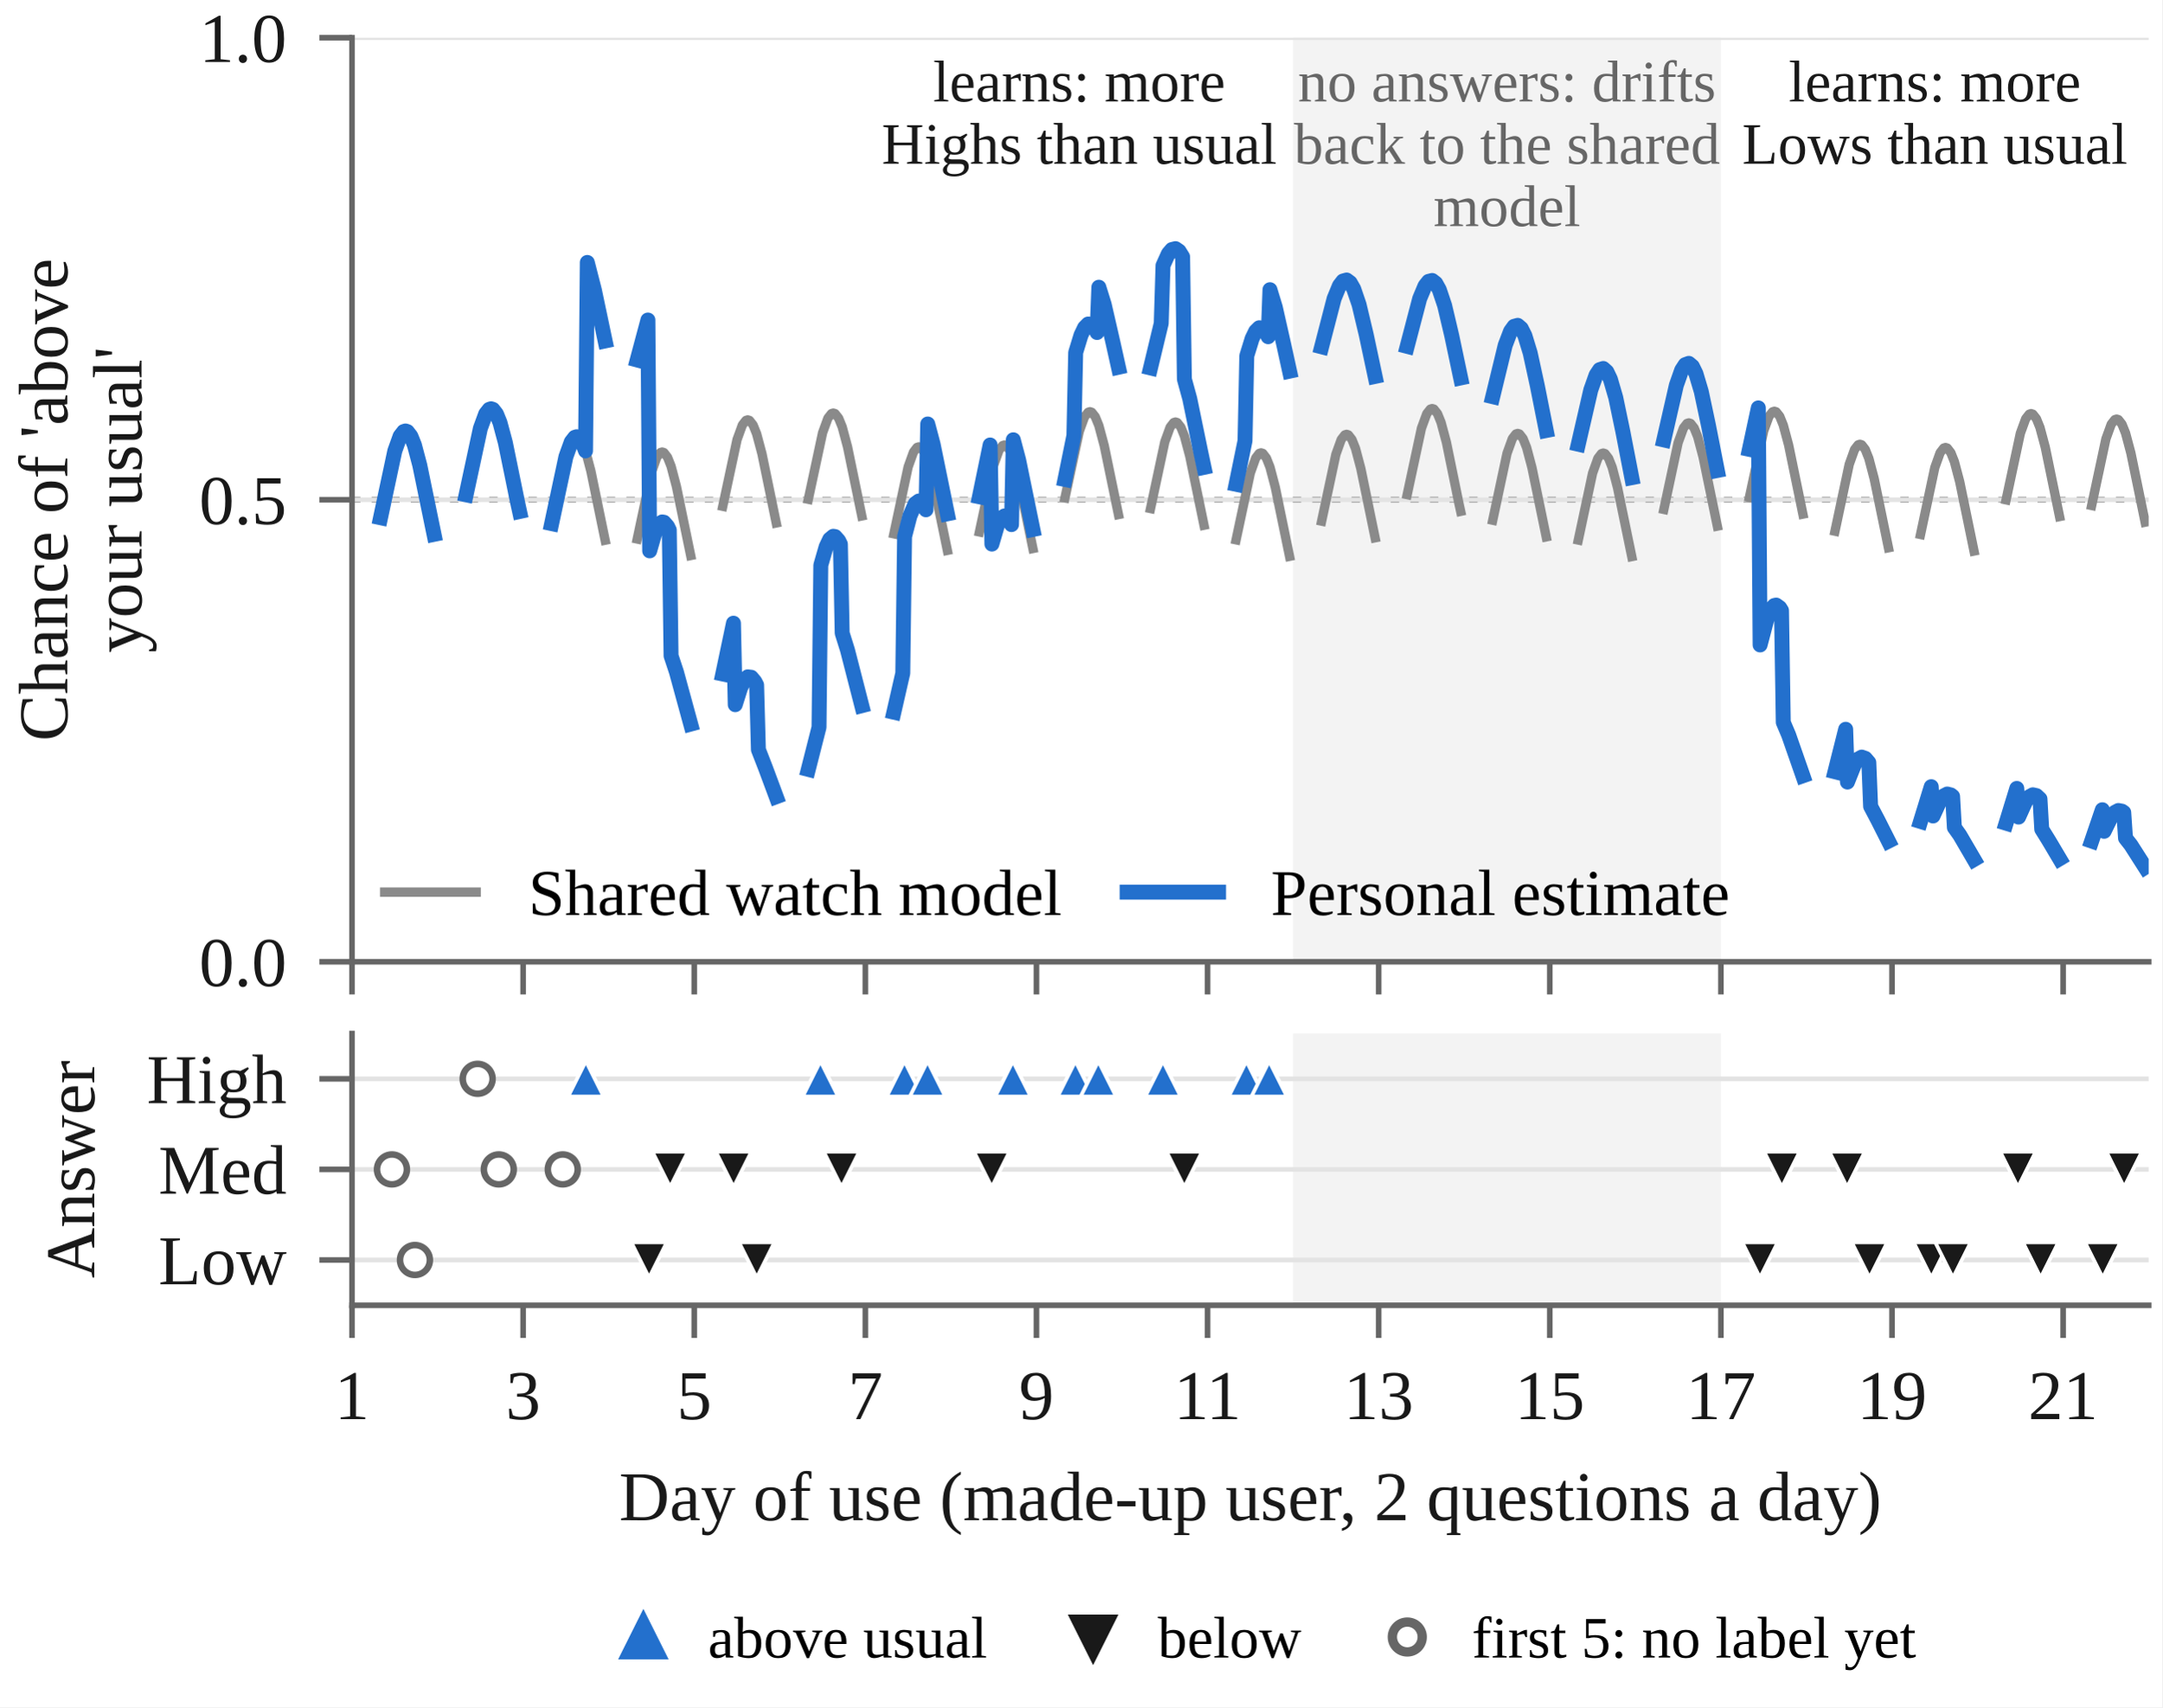
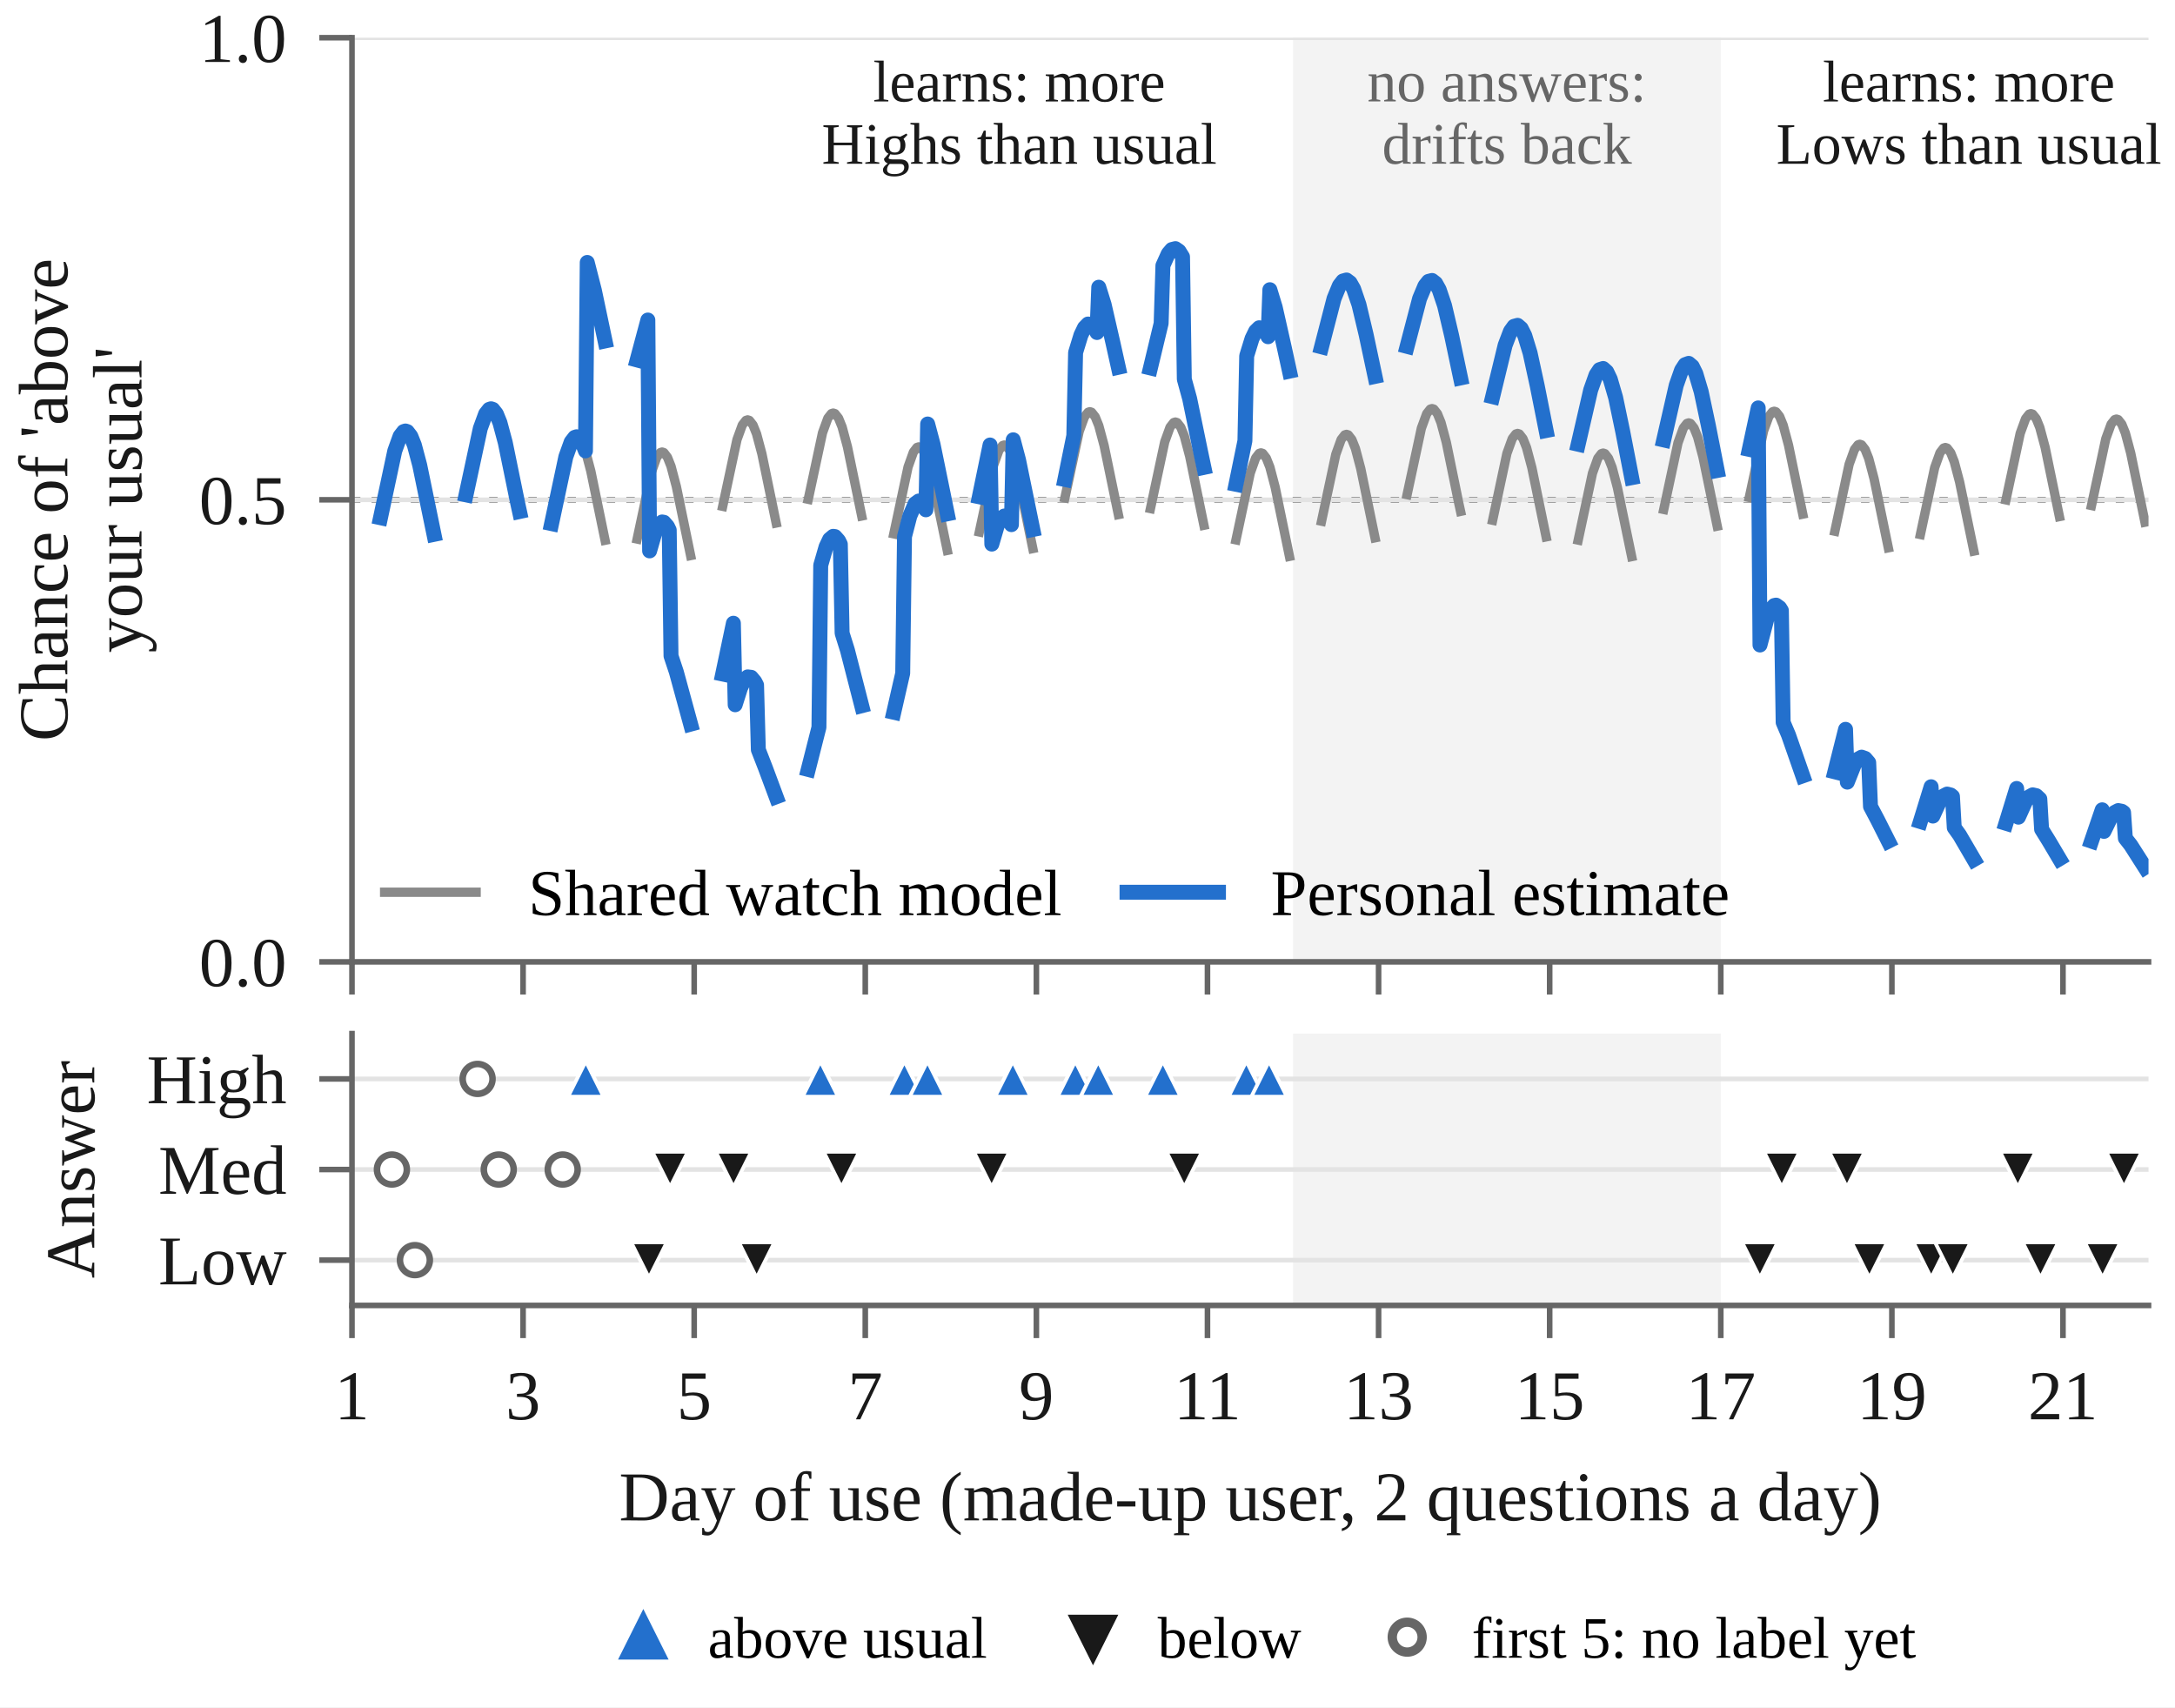
- <svg xmlns="http://www.w3.org/2000/svg" xmlns:xlink="http://www.w3.org/1999/xlink" width="231.666pt" height="182.934pt" viewBox="0 0 231.666 182.934" version="1.1">
+ <svg xmlns="http://www.w3.org/2000/svg" xmlns:xlink="http://www.w3.org/1999/xlink" width="233.063pt" height="182.934pt" viewBox="0 0 233.063 182.934" version="1.1">
  <defs>
    <style type="text/css">*{stroke-linejoin: round; stroke-linecap: butt}</style>
  </defs>
  <g id="figure_1">
    <g id="patch_1">
-       <path d="M 0 182.934  L 231.666 182.934  L 231.666 -0  L 0 -0  z " style="fill: #ffffff" />
+       <path d="M 0 182.934  L 233.063 182.934  L 233.063 -0  L 0 -0  z " style="fill: #ffffff" />
    </g>
    <g id="axes_1">
      <g id="patch_2">
        <path d="M 37.716 103.057  L 230.226 103.057  L 230.226 4.04  L 37.716 4.04  z " style="fill: #ffffff" />
      </g>
      <g id="patch_3">
        <path d="M 138.555 103.057  L 184.391 103.057  L 184.391 4.04  L 138.555 4.04  z " clip-path="url(#p225d4fd074)" style="fill: #f3f3f3" />
      </g>
      <g id="line2d_1">
        <path d="M 37.716 53.549  L 230.226 53.549  " clip-path="url(#p225d4fd074)" style="fill: none; stroke-dasharray: 0.9,1.2; stroke-dashoffset: 0; stroke: #666666; stroke-width: 0.6" />
      </g>
      <g id="matplotlib.axis_1">
        <g id="xtick_1">
          <g id="line2d_2">
            <defs>
              <path id="me1211fe7ca" d="M 0 0  L 0 3.5  " style="stroke: #666666; stroke-width: 0.6" />
            </defs>
            <g>
              <use xlink:href="#me1211fe7ca" x="37.716" y="103.057" style="fill: #666666; stroke: #666666; stroke-width: 0.6" />
            </g>
          </g>
        </g>
        <g id="xtick_2">
          <g id="line2d_3">
            <g>
              <use xlink:href="#me1211fe7ca" x="56.051" y="103.057" style="fill: #666666; stroke: #666666; stroke-width: 0.6" />
            </g>
          </g>
        </g>
        <g id="xtick_3">
          <g id="line2d_4">
            <g>
              <use xlink:href="#me1211fe7ca" x="74.385" y="103.057" style="fill: #666666; stroke: #666666; stroke-width: 0.6" />
            </g>
          </g>
        </g>
        <g id="xtick_4">
          <g id="line2d_5">
            <g>
              <use xlink:href="#me1211fe7ca" x="92.719" y="103.057" style="fill: #666666; stroke: #666666; stroke-width: 0.6" />
            </g>
          </g>
        </g>
        <g id="xtick_5">
          <g id="line2d_6">
            <g>
              <use xlink:href="#me1211fe7ca" x="111.054" y="103.057" style="fill: #666666; stroke: #666666; stroke-width: 0.6" />
            </g>
          </g>
        </g>
        <g id="xtick_6">
          <g id="line2d_7">
            <g>
              <use xlink:href="#me1211fe7ca" x="129.388" y="103.057" style="fill: #666666; stroke: #666666; stroke-width: 0.6" />
            </g>
          </g>
        </g>
        <g id="xtick_7">
          <g id="line2d_8">
            <g>
              <use xlink:href="#me1211fe7ca" x="147.722" y="103.057" style="fill: #666666; stroke: #666666; stroke-width: 0.6" />
            </g>
          </g>
        </g>
        <g id="xtick_8">
          <g id="line2d_9">
            <g>
              <use xlink:href="#me1211fe7ca" x="166.056" y="103.057" style="fill: #666666; stroke: #666666; stroke-width: 0.6" />
            </g>
          </g>
        </g>
        <g id="xtick_9">
          <g id="line2d_10">
            <g>
              <use xlink:href="#me1211fe7ca" x="184.391" y="103.057" style="fill: #666666; stroke: #666666; stroke-width: 0.6" />
            </g>
          </g>
        </g>
        <g id="xtick_10">
          <g id="line2d_11">
            <g>
              <use xlink:href="#me1211fe7ca" x="202.725" y="103.057" style="fill: #666666; stroke: #666666; stroke-width: 0.6" />
            </g>
          </g>
        </g>
        <g id="xtick_11">
          <g id="line2d_12">
            <g>
              <use xlink:href="#me1211fe7ca" x="221.059" y="103.057" style="fill: #666666; stroke: #666666; stroke-width: 0.6" />
            </g>
          </g>
        </g>
      </g>
      <g id="matplotlib.axis_2">
        <g id="ytick_1">
          <g id="line2d_13">
            <path d="M 37.716 103.057  L 230.226 103.057  " clip-path="url(#p225d4fd074)" style="fill: none; stroke: #e3e3e3; stroke-width: 0.5; stroke-linecap: square" />
          </g>
          <g id="line2d_14">
            <defs>
              <path id="mc414fdc524" d="M 0 0  L -3.5 0  " style="stroke: #666666; stroke-width: 0.6" />
            </defs>
            <g>
              <use xlink:href="#mc414fdc524" x="37.716" y="103.057" style="fill: #666666; stroke: #666666; stroke-width: 0.6" />
            </g>
          </g>
          <g id="text_1">
            <text style="font-size: 7.5px; font-family: 'Times New Roman', 'Times', 'STIXGeneral', 'DejaVu Serif', serif; text-anchor: end; fill: #191919" x="30.716" y="105.657" transform="rotate(-0 30.71646 105.6572)">0.0</text>
          </g>
        </g>
        <g id="ytick_2">
          <g id="line2d_15">
            <path d="M 37.716 53.549  L 230.226 53.549  " clip-path="url(#p225d4fd074)" style="fill: none; stroke: #e3e3e3; stroke-width: 0.5; stroke-linecap: square" />
          </g>
          <g id="line2d_16">
            <g>
              <use xlink:href="#mc414fdc524" x="37.716" y="53.549" style="fill: #666666; stroke: #666666; stroke-width: 0.6" />
            </g>
          </g>
          <g id="text_2">
            <text style="font-size: 7.5px; font-family: 'Times New Roman', 'Times', 'STIXGeneral', 'DejaVu Serif', serif; text-anchor: end; fill: #191919" x="30.716" y="56.149" transform="rotate(-0 30.71646 56.14869)">0.5</text>
          </g>
        </g>
        <g id="ytick_3">
          <g id="line2d_17">
            <path d="M 37.716 4.04  L 230.226 4.04  " clip-path="url(#p225d4fd074)" style="fill: none; stroke: #e3e3e3; stroke-width: 0.5; stroke-linecap: square" />
          </g>
          <g id="line2d_18">
            <g>
              <use xlink:href="#mc414fdc524" x="37.716" y="4.04" style="fill: #666666; stroke: #666666; stroke-width: 0.6" />
            </g>
          </g>
          <g id="text_3">
            <text style="font-size: 7.5px; font-family: 'Times New Roman', 'Times', 'STIXGeneral', 'DejaVu Serif', serif; text-anchor: end; fill: #191919" x="30.716" y="6.64" transform="rotate(-0 30.71646 6.640195)">1.0</text>
          </g>
        </g>
        <g id="text_4">
          <text style="font-size: 7.5px; font-family: 'Times New Roman', 'Times', 'STIXGeneral', 'DejaVu Serif', serif; fill: #191919" transform="translate(7.209946 79.42242) rotate(-90)">Chance of 'above</text>
          <text style="font-size: 7.5px; font-family: 'Times New Roman', 'Times', 'STIXGeneral', 'DejaVu Serif', serif; fill: #191919" transform="translate(15.16068 69.95132) rotate(-90)">your usual'</text>
        </g>
      </g>
      <g id="line2d_19">
        <path d="M 40.772 55.47  L 42.3 48.317  L 42.873 46.731  L 43.255 46.24  L 43.446 46.178  L 43.637 46.24  L 44.019 46.731  L 44.401 47.685  L 44.974 49.842  L 46.502 57.255  M 49.939 53.016  L 51.467 45.904  L 52.04 44.341  L 52.422 43.858  L 52.613 43.797  L 52.804 43.858  L 53.186 44.341  L 53.568 45.28  L 54.141 47.412  L 55.478 53.936  L 55.669 54.807  M 59.106 56.101  L 60.634 48.943  L 61.207 47.353  L 61.589 46.86  L 61.78 46.797  L 61.971 46.86  L 62.353 47.353  L 62.735 48.309  L 63.308 50.472  L 64.836 57.883  M 68.274 57.752  L 69.801 50.593  L 70.374 48.992  L 70.756 48.495  L 70.947 48.432  L 71.138 48.495  L 71.52 48.992  L 71.902 49.955  L 72.475 52.128  L 74.003 59.524  M 77.441 54.247  L 78.969 47.111  L 79.542 45.536  L 79.924 45.048  L 80.115 44.986  L 80.305 45.048  L 80.687 45.536  L 81.069 46.482  L 81.642 48.629  L 83.17 56.036  M 86.608 53.494  L 88.136 46.372  L 88.709 44.804  L 89.091 44.318  L 89.282 44.257  L 89.473 44.318  L 89.855 44.804  L 90.237 45.746  L 90.81 47.884  L 92.337 55.284  M 95.775 57.197  L 97.303 50.036  L 97.876 48.438  L 98.258 47.942  L 98.449 47.88  L 98.64 47.942  L 99.022 48.438  L 99.404 49.399  L 99.977 51.569  L 101.505 58.972  M 104.942 56.995  L 106.47 49.835  L 107.043 48.238  L 107.425 47.743  L 107.616 47.68  L 107.807 47.743  L 108.189 48.238  L 108.571 49.198  L 109.144 51.367  L 110.672 58.772  M 114.109 53.344  L 115.637 46.225  L 116.21 44.658  L 116.592 44.174  L 116.783 44.112  L 116.974 44.174  L 117.356 44.658  L 117.738 45.6  L 118.311 47.736  L 119.839 55.134  M 123.276 54.488  L 124.804 47.348  L 125.377 45.77  L 125.759 45.282  L 125.95 45.22  L 126.141 45.282  L 126.523 45.77  L 126.905 46.719  L 127.478 48.867  L 129.006 56.277  M 132.444 57.84  L 133.971 50.681  L 134.544 49.08  L 134.926 48.582  L 135.117 48.52  L 135.308 48.582  L 135.69 49.08  L 136.072 50.043  L 136.645 52.216  L 138.173 59.611  M 141.611 55.838  L 143.139 48.682  L 143.712 47.093  L 144.094 46.601  L 144.285 46.539  L 144.475 46.601  L 144.857 47.093  L 145.239 48.049  L 145.812 50.209  L 147.34 57.621  M 150.778 52.996  L 152.306 45.885  L 152.879 44.322  L 153.261 43.838  L 153.452 43.777  L 153.643 43.838  L 154.025 44.322  L 154.407 45.261  L 154.98 47.393  L 156.316 53.916  L 156.507 54.787  M 159.945 55.738  L 161.473 48.583  L 162.046 46.995  L 162.428 46.503  L 162.619 46.441  L 162.81 46.503  L 163.192 46.995  L 163.574 47.95  L 164.147 50.11  L 165.675 57.522  M 169.112 57.865  L 170.64 50.706  L 171.213 49.105  L 171.595 48.608  L 171.786 48.545  L 171.977 48.608  L 172.359 49.105  L 172.741 50.068  L 173.314 52.241  L 174.842 59.636  M 178.279 54.582  L 179.807 47.44  L 180.38 45.861  L 180.762 45.373  L 180.953 45.311  L 181.144 45.373  L 181.526 45.861  L 181.908 46.81  L 182.481 48.96  L 184.009 56.37  M 187.446 53.294  L 188.974 46.176  L 189.547 44.61  L 189.929 44.126  L 190.12 44.064  L 190.311 44.126  L 190.693 44.61  L 191.075 45.551  L 191.648 47.687  L 193.176 55.085  M 196.614 56.915  L 198.141 49.755  L 198.714 48.159  L 199.096 47.664  L 199.287 47.601  L 199.478 47.664  L 199.86 48.159  L 200.242 49.119  L 200.815 51.287  L 202.343 58.693  M 205.781 57.267  L 207.309 50.106  L 207.882 48.508  L 208.264 48.012  L 208.455 47.949  L 208.645 48.012  L 209.027 48.508  L 209.409 49.469  L 209.982 51.639  L 211.51 59.042  M 214.948 53.556  L 216.476 46.433  L 217.049 44.864  L 217.431 44.379  L 217.622 44.317  L 217.813 44.379  L 218.195 44.864  L 218.577 45.807  L 219.15 47.945  L 220.677 55.347  M 224.115 54.161  L 225.643 47.026  L 226.216 45.451  L 226.598 44.964  L 226.789 44.902  L 226.98 44.964  L 227.362 45.451  L 227.744 46.398  L 228.317 48.543  L 229.845 55.95  L 229.845 55.95  " clip-path="url(#p225d4fd074)" style="fill: none; stroke: #8a8a8a; stroke-linecap: square" />
      </g>
      <g id="line2d_20">
        <path d="M 40.772 55.47  L 42.3 48.317  L 42.873 46.731  L 43.255 46.24  L 43.446 46.178  L 43.637 46.24  L 44.019 46.731  L 44.401 47.685  L 44.974 49.842  L 46.502 57.255  M 49.939 53.016  L 51.467 45.904  L 52.04 44.341  L 52.422 43.858  L 52.613 43.797  L 52.804 43.858  L 53.186 44.341  L 53.568 45.28  L 54.141 47.412  L 55.478 53.936  L 55.669 54.807  M 59.106 56.101  L 60.634 48.943  L 61.207 47.353  L 61.589 46.86  L 61.78 46.797  L 61.971 46.86  L 62.353 47.353  L 62.735 48.309  L 62.926 28.119  L 63.69 31.1  L 64.836 36.531  M 68.274 38.568  L 69.42 34.289  L 69.61 59.024  L 70.183 57.039  L 70.565 56.239  L 70.947 55.926  L 71.138 55.959  L 71.52 56.398  L 71.711 56.795  L 71.902 70.275  L 72.475 71.997  L 74.003 77.586  M 77.441 72.217  L 78.587 66.776  L 78.778 75.509  L 79.351 73.701  L 79.733 72.91  L 80.115 72.525  L 80.496 72.57  L 80.878 73.028  L 81.069 73.397  L 81.26 80.328  L 82.024 82.291  L 83.17 85.372  M 86.608 82.442  L 87.754 77.93  L 87.945 60.567  L 88.518 58.586  L 88.9 57.783  L 89.282 57.463  L 89.473 57.492  L 89.855 57.92  L 90.046 58.311  L 90.237 67.841  L 90.81 69.672  L 92.337 75.611  M 95.775 76.314  L 96.73 72.137  L 96.921 57.495  L 97.494 55.284  L 98.067 53.963  L 98.449 53.682  L 98.64 53.732  L 99.022 54.206  L 99.213 54.622  L 99.404 45.43  L 99.977 47.589  L 101.505 55.054  M 104.942 53.228  L 106.088 47.68  L 106.279 58.296  L 106.852 56.347  L 107.234 55.574  L 107.616 55.287  L 107.807 55.333  L 108.189 55.799  L 108.38 56.21  L 108.571 47.122  L 109.144 49.287  L 110.672 56.732  M 114.109 51.373  L 115.064 46.677  L 115.255 37.775  L 115.828 35.907  L 116.21 35.108  L 116.592 34.718  L 116.974 34.76  L 117.356 35.233  L 117.547 35.626  L 117.738 30.773  L 118.311 32.615  L 119.266 36.773  L 119.839 39.351  M 123.276 39.422  L 124.422 34.647  L 124.613 28.451  L 125.186 27.182  L 125.568 26.736  L 125.95 26.639  L 126.332 26.901  L 126.714 27.517  L 126.905 40.631  L 127.478 42.719  L 128.624 48.273  L 129.006 50.076  M 132.444 51.891  L 133.399 47.235  L 133.59 38.133  L 134.162 36.28  L 134.544 35.493  L 134.926 35.118  L 135.308 35.177  L 135.69 35.671  L 135.881 36.077  L 136.072 31.04  L 136.645 32.919  L 137.6 37.147  L 138.173 39.768  M 141.611 37.157  L 142.948 31.993  L 143.521 30.601  L 143.903 30.109  L 144.285 30  L 144.666 30.284  L 145.048 30.956  L 145.621 32.637  L 146.385 35.843  L 147.34 40.33  M 150.778 37.111  L 152.115 32  L 152.688 30.627  L 153.07 30.147  L 153.452 30.05  L 153.834 30.347  L 154.216 31.032  L 154.789 32.732  L 155.552 35.968  L 156.507 40.492  M 159.945 42.501  L 161.282 36.993  L 161.855 35.489  L 162.237 34.963  L 162.619 34.858  L 163.001 35.189  L 163.383 35.947  L 163.956 37.815  L 164.72 41.322  L 165.675 46.127  M 169.112 47.596  L 170.449 41.79  L 171.022 40.176  L 171.404 39.604  L 171.786 39.483  L 172.168 39.828  L 172.55 40.628  L 173.123 42.596  L 173.887 46.254  L 174.842 51.177  M 178.279 47.134  L 179.616 41.288  L 180.189 39.656  L 180.571 39.07  L 180.953 38.932  L 181.335 39.256  L 181.717 40.031  L 182.29 41.957  L 183.054 45.555  L 184.009 50.408  M 187.446 48.148  L 188.401 43.704  L 188.592 69.106  L 189.356 66.216  L 189.738 65.318  L 190.12 64.877  L 190.311 64.835  L 190.693 65.108  L 190.884 65.413  L 191.075 77.4  L 191.648 78.751  L 193.176 83.124  M 196.614 82.693  L 197.76 78.142  L 197.95 83.798  L 198.714 81.881  L 199.096 81.333  L 199.478 81.123  L 199.86 81.259  L 200.242 81.706  L 200.433 86.406  L 201.197 87.854  L 202.343 90.125  M 205.781 88.02  L 206.927 84.295  L 207.118 87.435  L 207.882 85.767  L 208.264 85.278  L 208.645 85.08  L 209.027 85.178  L 209.218 85.333  L 209.409 88.673  L 209.982 89.475  L 211.51 92.09  M 214.948 88.208  L 216.094 84.479  L 216.285 87.553  L 217.049 85.871  L 217.431 85.373  L 217.813 85.163  L 218.195 85.249  L 218.577 85.605  L 218.768 88.851  L 219.531 90.081  L 220.677 92.013  M 224.115 90.12  L 225.261 86.766  L 225.452 89.076  L 226.216 87.515  L 226.598 87.048  L 226.98 86.847  L 227.362 86.92  L 227.553 87.054  L 227.744 89.812  L 228.317 90.542  L 229.845 92.934  L 229.845 92.934  " clip-path="url(#p225d4fd074)" style="fill: none; stroke: #2370cd; stroke-width: 1.6; stroke-linecap: square" />
      </g>
      <g id="patch_4">
        <path d="M 37.716 103.057  L 37.716 4.04  " style="fill: none; stroke: #666666; stroke-width: 0.6; stroke-linejoin: miter; stroke-linecap: square" />
      </g>
      <g id="patch_5">
        <path d="M 37.716 103.057  L 230.226 103.057  " style="fill: none; stroke: #666666; stroke-width: 0.6; stroke-linejoin: miter; stroke-linecap: square" />
      </g>
      <g id="text_5">
-         <text style="font-size: 6.3px; font-family: 'Times New Roman', 'Times', 'STIXGeneral', 'DejaVu Serif', serif; fill: #666666" transform="translate(139.0764 10.86719)">no answers: drifts</text>
-         <text style="font-size: 6.3px; font-family: 'Times New Roman', 'Times', 'STIXGeneral', 'DejaVu Serif', serif; fill: #666666" transform="translate(138.6438 17.54581)">back to the shared</text>
-         <text style="font-size: 6.3px; font-family: 'Times New Roman', 'Times', 'STIXGeneral', 'DejaVu Serif', serif; fill: #666666" transform="translate(153.5994 24.22442)">model</text>
+         <text style="font-size: 6.3px; font-family: 'Times New Roman', 'Times', 'STIXGeneral', 'DejaVu Serif', serif; fill: #666666" transform="translate(146.5129 10.86079)">no answers:</text>
+         <text style="font-size: 6.3px; font-family: 'Times New Roman', 'Times', 'STIXGeneral', 'DejaVu Serif', serif; fill: #666666" transform="translate(148.0898 17.53941)">drifts back</text>
      </g>
      <g id="text_6">
-         <text style="font-size: 6.3px; font-family: 'Times New Roman', 'Times', 'STIXGeneral', 'DejaVu Serif', serif; fill: #191919" transform="translate(99.98069 10.86719)">learns: more</text>
-         <text style="font-size: 6.3px; font-family: 'Times New Roman', 'Times', 'STIXGeneral', 'DejaVu Serif', serif; fill: #191919" transform="translate(94.46327 17.54581)">Highs than usual</text>
+         <text style="font-size: 6.3px; font-family: 'Times New Roman', 'Times', 'STIXGeneral', 'DejaVu Serif', serif; fill: #191919" transform="translate(93.56369 10.86719)">learns: more</text>
+         <text style="font-size: 6.3px; font-family: 'Times New Roman', 'Times', 'STIXGeneral', 'DejaVu Serif', serif; fill: #191919" transform="translate(88.04627 17.54581)">Highs than usual</text>
      </g>
      <g id="text_7">
-         <text style="font-size: 6.3px; font-family: 'Times New Roman', 'Times', 'STIXGeneral', 'DejaVu Serif', serif; fill: #191919" transform="translate(191.6521 10.86719)">learns: more</text>
-         <text style="font-size: 6.3px; font-family: 'Times New Roman', 'Times', 'STIXGeneral', 'DejaVu Serif', serif; fill: #191919" transform="translate(186.6609 17.54581)">Lows than usual</text>
+         <text style="font-size: 6.3px; font-family: 'Times New Roman', 'Times', 'STIXGeneral', 'DejaVu Serif', serif; fill: #191919" transform="translate(195.319 10.86719)">learns: more</text>
+         <text style="font-size: 6.3px; font-family: 'Times New Roman', 'Times', 'STIXGeneral', 'DejaVu Serif', serif; fill: #191919" transform="translate(190.3277 17.54581)">Lows than usual</text>
      </g>
      <g id="legend_1">
        <g id="line2d_21">
          <path d="M 41.216 95.596  L 46.116 95.596  L 51.016 95.596  " style="fill: none; stroke: #8a8a8a; stroke-linecap: square" />
        </g>
        <g id="text_8">
          <text style="font-size: 7px; font-family: 'Times New Roman', 'Times', 'STIXGeneral', 'DejaVu Serif', serif; text-anchor: start" x="56.616" y="98.046" transform="rotate(-0 56.61646 98.04634)">Shared watch model</text>
        </g>
        <g id="line2d_22">
          <path d="M 120.766 95.596  L 125.666 95.596  L 130.566 95.596  " style="fill: none; stroke: #2370cd; stroke-width: 1.6; stroke-linecap: square" />
        </g>
        <g id="text_9">
          <text style="font-size: 7px; font-family: 'Times New Roman', 'Times', 'STIXGeneral', 'DejaVu Serif', serif; text-anchor: start" x="136.166" y="98.046" transform="rotate(-0 136.166 98.04634)">Personal estimate</text>
        </g>
      </g>
    </g>
    <g id="axes_2">
      <g id="patch_6">
        <path d="M 37.716 139.868  L 230.226 139.868  L 230.226 110.745  L 37.716 110.745  z " style="fill: #ffffff" />
      </g>
      <g id="patch_7">
        <path d="M 138.555 139.868  L 184.391 139.868  L 184.391 110.745  L 138.555 110.745  z " clip-path="url(#p168aacf8b4)" style="fill: #f3f3f3" />
      </g>
      <g id="matplotlib.axis_3">
        <g id="xtick_12">
          <g id="line2d_23">
            <g>
              <use xlink:href="#me1211fe7ca" x="37.716" y="139.868" style="fill: #666666; stroke: #666666; stroke-width: 0.6" />
            </g>
          </g>
          <g id="text_10">
            <text style="font-size: 7.5px; font-family: 'Times New Roman', 'Times', 'STIXGeneral', 'DejaVu Serif', serif; text-anchor: middle; fill: #191919" x="37.716" y="152.068" transform="rotate(-0 37.71646 152.0683)">1</text>
          </g>
        </g>
        <g id="xtick_13">
          <g id="line2d_24">
            <g>
              <use xlink:href="#me1211fe7ca" x="56.051" y="139.868" style="fill: #666666; stroke: #666666; stroke-width: 0.6" />
            </g>
          </g>
          <g id="text_11">
            <text style="font-size: 7.5px; font-family: 'Times New Roman', 'Times', 'STIXGeneral', 'DejaVu Serif', serif; text-anchor: middle; fill: #191919" x="56.051" y="152.068" transform="rotate(-0 56.05075 152.0683)">3</text>
          </g>
        </g>
        <g id="xtick_14">
          <g id="line2d_25">
            <g>
              <use xlink:href="#me1211fe7ca" x="74.385" y="139.868" style="fill: #666666; stroke: #666666; stroke-width: 0.6" />
            </g>
          </g>
          <g id="text_12">
            <text style="font-size: 7.5px; font-family: 'Times New Roman', 'Times', 'STIXGeneral', 'DejaVu Serif', serif; text-anchor: middle; fill: #191919" x="74.385" y="152.068" transform="rotate(-0 74.38504 152.0683)">5</text>
          </g>
        </g>
        <g id="xtick_15">
          <g id="line2d_26">
            <g>
              <use xlink:href="#me1211fe7ca" x="92.719" y="139.868" style="fill: #666666; stroke: #666666; stroke-width: 0.6" />
            </g>
          </g>
          <g id="text_13">
            <text style="font-size: 7.5px; font-family: 'Times New Roman', 'Times', 'STIXGeneral', 'DejaVu Serif', serif; text-anchor: middle; fill: #191919" x="92.719" y="152.068" transform="rotate(-0 92.71932 152.0683)">7</text>
          </g>
        </g>
        <g id="xtick_16">
          <g id="line2d_27">
            <g>
              <use xlink:href="#me1211fe7ca" x="111.054" y="139.868" style="fill: #666666; stroke: #666666; stroke-width: 0.6" />
            </g>
          </g>
          <g id="text_14">
            <text style="font-size: 7.5px; font-family: 'Times New Roman', 'Times', 'STIXGeneral', 'DejaVu Serif', serif; text-anchor: middle; fill: #191919" x="111.054" y="152.068" transform="rotate(-0 111.0536 152.0683)">9</text>
          </g>
        </g>
        <g id="xtick_17">
          <g id="line2d_28">
            <g>
              <use xlink:href="#me1211fe7ca" x="129.388" y="139.868" style="fill: #666666; stroke: #666666; stroke-width: 0.6" />
            </g>
          </g>
          <g id="text_15">
            <text style="font-size: 7.5px; font-family: 'Times New Roman', 'Times', 'STIXGeneral', 'DejaVu Serif', serif; text-anchor: middle; fill: #191919" x="129.388" y="152.068" transform="rotate(-0 129.3879 152.0683)">11</text>
          </g>
        </g>
        <g id="xtick_18">
          <g id="line2d_29">
            <g>
              <use xlink:href="#me1211fe7ca" x="147.722" y="139.868" style="fill: #666666; stroke: #666666; stroke-width: 0.6" />
            </g>
          </g>
          <g id="text_16">
            <text style="font-size: 7.5px; font-family: 'Times New Roman', 'Times', 'STIXGeneral', 'DejaVu Serif', serif; text-anchor: middle; fill: #191919" x="147.722" y="152.068" transform="rotate(-0 147.7222 152.0683)">13</text>
          </g>
        </g>
        <g id="xtick_19">
          <g id="line2d_30">
            <g>
              <use xlink:href="#me1211fe7ca" x="166.056" y="139.868" style="fill: #666666; stroke: #666666; stroke-width: 0.6" />
            </g>
          </g>
          <g id="text_17">
            <text style="font-size: 7.5px; font-family: 'Times New Roman', 'Times', 'STIXGeneral', 'DejaVu Serif', serif; text-anchor: middle; fill: #191919" x="166.056" y="152.068" transform="rotate(-0 166.0565 152.0683)">15</text>
          </g>
        </g>
        <g id="xtick_20">
          <g id="line2d_31">
            <g>
              <use xlink:href="#me1211fe7ca" x="184.391" y="139.868" style="fill: #666666; stroke: #666666; stroke-width: 0.6" />
            </g>
          </g>
          <g id="text_18">
            <text style="font-size: 7.5px; font-family: 'Times New Roman', 'Times', 'STIXGeneral', 'DejaVu Serif', serif; text-anchor: middle; fill: #191919" x="184.391" y="152.068" transform="rotate(-0 184.3908 152.0683)">17</text>
          </g>
        </g>
        <g id="xtick_21">
          <g id="line2d_32">
            <g>
              <use xlink:href="#me1211fe7ca" x="202.725" y="139.868" style="fill: #666666; stroke: #666666; stroke-width: 0.6" />
            </g>
          </g>
          <g id="text_19">
            <text style="font-size: 7.5px; font-family: 'Times New Roman', 'Times', 'STIXGeneral', 'DejaVu Serif', serif; text-anchor: middle; fill: #191919" x="202.725" y="152.068" transform="rotate(-0 202.725 152.0683)">19</text>
          </g>
        </g>
        <g id="xtick_22">
          <g id="line2d_33">
            <g>
              <use xlink:href="#me1211fe7ca" x="221.059" y="139.868" style="fill: #666666; stroke: #666666; stroke-width: 0.6" />
            </g>
          </g>
          <g id="text_20">
            <text style="font-size: 7.5px; font-family: 'Times New Roman', 'Times', 'STIXGeneral', 'DejaVu Serif', serif; text-anchor: middle; fill: #191919" x="221.059" y="152.068" transform="rotate(-0 221.0593 152.0683)">21</text>
          </g>
        </g>
        <g id="text_21">
          <text style="font-size: 7.5px; font-family: 'Times New Roman', 'Times', 'STIXGeneral', 'DejaVu Serif', serif; text-anchor: middle; fill: #191919" x="133.971" y="162.895" transform="rotate(-0 133.9715 162.8948)">Day of use (made-up user, 2 questions a day)</text>
        </g>
      </g>
      <g id="matplotlib.axis_4">
        <g id="ytick_4">
          <g id="line2d_34">
            <path d="M 37.716 135.014  L 230.226 135.014  " clip-path="url(#p168aacf8b4)" style="fill: none; stroke: #e3e3e3; stroke-width: 0.5; stroke-linecap: square" />
          </g>
          <g id="line2d_35">
            <g>
              <use xlink:href="#mc414fdc524" x="37.716" y="135.014" style="fill: #666666; stroke: #666666; stroke-width: 0.6" />
            </g>
          </g>
          <g id="text_22">
            <text style="font-size: 7.5px; font-family: 'Times New Roman', 'Times', 'STIXGeneral', 'DejaVu Serif', serif; text-anchor: end; fill: #191919" x="30.716" y="137.614" transform="rotate(-0 30.71646 137.6144)">Low</text>
          </g>
        </g>
        <g id="ytick_5">
          <g id="line2d_36">
            <path d="M 37.716 125.307  L 230.226 125.307  " clip-path="url(#p168aacf8b4)" style="fill: none; stroke: #e3e3e3; stroke-width: 0.5; stroke-linecap: square" />
          </g>
          <g id="line2d_37">
            <g>
              <use xlink:href="#mc414fdc524" x="37.716" y="125.307" style="fill: #666666; stroke: #666666; stroke-width: 0.6" />
            </g>
          </g>
          <g id="text_23">
            <text style="font-size: 7.5px; font-family: 'Times New Roman', 'Times', 'STIXGeneral', 'DejaVu Serif', serif; text-anchor: end; fill: #191919" x="30.716" y="127.911" transform="rotate(-0 30.71646 127.9107)">Med</text>
          </g>
        </g>
        <g id="ytick_6">
          <g id="line2d_38">
            <path d="M 37.716 115.599  L 230.226 115.599  " clip-path="url(#p168aacf8b4)" style="fill: none; stroke: #e3e3e3; stroke-width: 0.5; stroke-linecap: square" />
          </g>
          <g id="line2d_39">
            <g>
              <use xlink:href="#mc414fdc524" x="37.716" y="115.599" style="fill: #666666; stroke: #666666; stroke-width: 0.6" />
            </g>
          </g>
          <g id="text_24">
            <text style="font-size: 7.5px; font-family: 'Times New Roman', 'Times', 'STIXGeneral', 'DejaVu Serif', serif; text-anchor: end; fill: #191919" x="30.716" y="118.203" transform="rotate(-0 30.71646 118.2031)">High</text>
          </g>
        </g>
        <g id="text_25">
          <text style="font-size: 7.5px; font-family: 'Times New Roman', 'Times', 'STIXGeneral', 'DejaVu Serif', serif; text-anchor: middle; fill: #191919" x="10.098" y="125.307" transform="rotate(-90 10.09781 125.3068)">Answer</text>
        </g>
      </g>
      <g id="line2d_40">
        <defs>
          <path id="m807f1abab6" d="M 0 1.6  C 0.424 1.6 0.831 1.431 1.131 1.131  C 1.431 0.831 1.6 0.424 1.6 0  C 1.6 -0.424 1.431 -0.831 1.131 -1.131  C 0.831 -1.431 0.424 -1.6 0 -1.6  C -0.424 -1.6 -0.831 -1.431 -1.131 -1.131  C -1.431 -0.831 -1.6 -0.424 -1.6 0  C -1.6 0.424 -1.431 0.831 -1.131 1.131  C -0.831 1.431 -0.424 1.6 0 1.6  z " style="stroke: #666666; stroke-width: 0.7" />
        </defs>
        <g clip-path="url(#p168aacf8b4)">
          <use xlink:href="#m807f1abab6" x="41.994" y="125.307" style="fill: #ffffff; stroke: #666666; stroke-width: 0.7" />
        </g>
      </g>
      <g id="line2d_41">
        <g clip-path="url(#p168aacf8b4)">
          <use xlink:href="#m807f1abab6" x="44.459" y="135.014" style="fill: #ffffff; stroke: #666666; stroke-width: 0.7" />
        </g>
      </g>
      <g id="line2d_42">
        <g clip-path="url(#p168aacf8b4)">
          <use xlink:href="#m807f1abab6" x="51.178" y="115.599" style="fill: #ffffff; stroke: #666666; stroke-width: 0.7" />
        </g>
      </g>
      <g id="line2d_43">
        <g clip-path="url(#p168aacf8b4)">
          <use xlink:href="#m807f1abab6" x="53.443" y="125.307" style="fill: #ffffff; stroke: #666666; stroke-width: 0.7" />
        </g>
      </g>
      <g id="line2d_44">
        <g clip-path="url(#p168aacf8b4)">
          <use xlink:href="#m807f1abab6" x="60.297" y="125.307" style="fill: #ffffff; stroke: #666666; stroke-width: 0.7" />
        </g>
      </g>
      <g id="line2d_45">
        <defs>
          <path id="mdbd296b1df" d="M 0 -1.9  L -1.9 1.9  L 1.9 1.9  z " style="stroke: #ffffff; stroke-width: 0.4; stroke-linejoin: miter" />
        </defs>
        <g clip-path="url(#p168aacf8b4)">
          <use xlink:href="#mdbd296b1df" x="62.772" y="115.599" style="fill: #2370cd; stroke: #ffffff; stroke-width: 0.4; stroke-linejoin: miter" />
        </g>
      </g>
      <g id="line2d_46">
        <defs>
          <path id="m86f2cd43d0" d="M -0 1.9  L 1.9 -1.9  L -1.9 -1.9  z " style="stroke: #ffffff; stroke-width: 0.4; stroke-linejoin: miter" />
        </defs>
        <g clip-path="url(#p168aacf8b4)">
          <use xlink:href="#m86f2cd43d0" x="69.543" y="135.014" style="fill: #191919; stroke: #ffffff; stroke-width: 0.4; stroke-linejoin: miter" />
        </g>
      </g>
      <g id="line2d_47">
        <g clip-path="url(#p168aacf8b4)">
          <use xlink:href="#m86f2cd43d0" x="71.802" y="125.307" style="fill: #191919; stroke: #ffffff; stroke-width: 0.4; stroke-linejoin: miter" />
        </g>
      </g>
      <g id="line2d_48">
        <g clip-path="url(#p168aacf8b4)">
          <use xlink:href="#m86f2cd43d0" x="78.602" y="125.307" style="fill: #191919; stroke: #ffffff; stroke-width: 0.4; stroke-linejoin: miter" />
        </g>
      </g>
      <g id="line2d_49">
        <g clip-path="url(#p168aacf8b4)">
          <use xlink:href="#m86f2cd43d0" x="81.079" y="135.014" style="fill: #191919; stroke: #ffffff; stroke-width: 0.4; stroke-linejoin: miter" />
        </g>
      </g>
      <g id="line2d_50">
        <g clip-path="url(#p168aacf8b4)">
          <use xlink:href="#mdbd296b1df" x="87.905" y="115.599" style="fill: #2370cd; stroke: #ffffff; stroke-width: 0.4; stroke-linejoin: miter" />
        </g>
      </g>
      <g id="line2d_51">
        <g clip-path="url(#p168aacf8b4)">
          <use xlink:href="#m86f2cd43d0" x="90.165" y="125.307" style="fill: #191919; stroke: #ffffff; stroke-width: 0.4; stroke-linejoin: miter" />
        </g>
      </g>
      <g id="line2d_52">
        <g clip-path="url(#p168aacf8b4)">
          <use xlink:href="#mdbd296b1df" x="96.911" y="115.599" style="fill: #2370cd; stroke: #ffffff; stroke-width: 0.4; stroke-linejoin: miter" />
        </g>
      </g>
      <g id="line2d_53">
        <g clip-path="url(#p168aacf8b4)">
          <use xlink:href="#mdbd296b1df" x="99.383" y="115.599" style="fill: #2370cd; stroke: #ffffff; stroke-width: 0.4; stroke-linejoin: miter" />
        </g>
      </g>
      <g id="line2d_54">
        <g clip-path="url(#p168aacf8b4)">
          <use xlink:href="#m86f2cd43d0" x="106.26" y="125.307" style="fill: #191919; stroke: #ffffff; stroke-width: 0.4; stroke-linejoin: miter" />
        </g>
      </g>
      <g id="line2d_55">
        <g clip-path="url(#p168aacf8b4)">
          <use xlink:href="#mdbd296b1df" x="108.532" y="115.599" style="fill: #2370cd; stroke: #ffffff; stroke-width: 0.4; stroke-linejoin: miter" />
        </g>
      </g>
      <g id="line2d_56">
        <g clip-path="url(#p168aacf8b4)">
          <use xlink:href="#mdbd296b1df" x="115.228" y="115.599" style="fill: #2370cd; stroke: #ffffff; stroke-width: 0.4; stroke-linejoin: miter" />
        </g>
      </g>
      <g id="line2d_57">
        <g clip-path="url(#p168aacf8b4)">
          <use xlink:href="#mdbd296b1df" x="117.685" y="115.599" style="fill: #2370cd; stroke: #ffffff; stroke-width: 0.4; stroke-linejoin: miter" />
        </g>
      </g>
      <g id="line2d_58">
        <g clip-path="url(#p168aacf8b4)">
          <use xlink:href="#mdbd296b1df" x="124.608" y="115.599" style="fill: #2370cd; stroke: #ffffff; stroke-width: 0.4; stroke-linejoin: miter" />
        </g>
      </g>
      <g id="line2d_59">
        <g clip-path="url(#p168aacf8b4)">
          <use xlink:href="#m86f2cd43d0" x="126.898" y="125.307" style="fill: #191919; stroke: #ffffff; stroke-width: 0.4; stroke-linejoin: miter" />
        </g>
      </g>
      <g id="line2d_60">
        <g clip-path="url(#p168aacf8b4)">
          <use xlink:href="#mdbd296b1df" x="133.553" y="115.599" style="fill: #2370cd; stroke: #ffffff; stroke-width: 0.4; stroke-linejoin: miter" />
        </g>
      </g>
      <g id="line2d_61">
        <g clip-path="url(#p168aacf8b4)">
          <use xlink:href="#mdbd296b1df" x="135.988" y="115.599" style="fill: #2370cd; stroke: #ffffff; stroke-width: 0.4; stroke-linejoin: miter" />
        </g>
      </g>
      <g id="line2d_62">
        <g clip-path="url(#p168aacf8b4)">
          <use xlink:href="#m86f2cd43d0" x="188.581" y="135.014" style="fill: #191919; stroke: #ffffff; stroke-width: 0.4; stroke-linejoin: miter" />
        </g>
      </g>
      <g id="line2d_63">
        <g clip-path="url(#p168aacf8b4)">
          <use xlink:href="#m86f2cd43d0" x="190.928" y="125.307" style="fill: #191919; stroke: #ffffff; stroke-width: 0.4; stroke-linejoin: miter" />
        </g>
      </g>
      <g id="line2d_64">
        <g clip-path="url(#p168aacf8b4)">
          <use xlink:href="#m86f2cd43d0" x="197.913" y="125.307" style="fill: #191919; stroke: #ffffff; stroke-width: 0.4; stroke-linejoin: miter" />
        </g>
      </g>
      <g id="line2d_65">
        <g clip-path="url(#p168aacf8b4)">
          <use xlink:href="#m86f2cd43d0" x="200.317" y="135.014" style="fill: #191919; stroke: #ffffff; stroke-width: 0.4; stroke-linejoin: miter" />
        </g>
      </g>
      <g id="line2d_66">
        <g clip-path="url(#p168aacf8b4)">
          <use xlink:href="#m86f2cd43d0" x="206.939" y="135.014" style="fill: #191919; stroke: #ffffff; stroke-width: 0.4; stroke-linejoin: miter" />
        </g>
      </g>
      <g id="line2d_67">
        <g clip-path="url(#p168aacf8b4)">
          <use xlink:href="#m86f2cd43d0" x="209.257" y="135.014" style="fill: #191919; stroke: #ffffff; stroke-width: 0.4; stroke-linejoin: miter" />
        </g>
      </g>
      <g id="line2d_68">
        <g clip-path="url(#p168aacf8b4)">
          <use xlink:href="#m86f2cd43d0" x="216.22" y="125.307" style="fill: #191919; stroke: #ffffff; stroke-width: 0.4; stroke-linejoin: miter" />
        </g>
      </g>
      <g id="line2d_69">
        <g clip-path="url(#p168aacf8b4)">
          <use xlink:href="#m86f2cd43d0" x="218.652" y="135.014" style="fill: #191919; stroke: #ffffff; stroke-width: 0.4; stroke-linejoin: miter" />
        </g>
      </g>
      <g id="line2d_70">
        <g clip-path="url(#p168aacf8b4)">
          <use xlink:href="#m86f2cd43d0" x="225.302" y="135.014" style="fill: #191919; stroke: #ffffff; stroke-width: 0.4; stroke-linejoin: miter" />
        </g>
      </g>
      <g id="line2d_71">
        <g clip-path="url(#p168aacf8b4)">
          <use xlink:href="#m86f2cd43d0" x="227.595" y="125.307" style="fill: #191919; stroke: #ffffff; stroke-width: 0.4; stroke-linejoin: miter" />
        </g>
      </g>
      <g id="line2d_72" />
      <g id="line2d_73" />
      <g id="line2d_74" />
      <g id="patch_8">
        <path d="M 37.716 139.868  L 37.716 110.745  " style="fill: none; stroke: #666666; stroke-width: 0.6; stroke-linejoin: miter; stroke-linecap: square" />
      </g>
      <g id="patch_9">
        <path d="M 37.716 139.868  L 230.226 139.868  " style="fill: none; stroke: #666666; stroke-width: 0.6; stroke-linejoin: miter; stroke-linecap: square" />
      </g>
      <g id="legend_2">
        <g id="line2d_75">
          <defs>
            <path id="m96a42cd611" d="M 0 -1.9  L -1.9 1.9  L 1.9 1.9  z " style="stroke: #2370cd; stroke-linejoin: miter" />
          </defs>
          <g>
            <use xlink:href="#m96a42cd611" x="68.935" y="175.41" style="fill: #2370cd; stroke: #2370cd; stroke-linejoin: miter" />
          </g>
        </g>
        <g id="text_26">
          <text style="font-size: 6.3px; font-family: 'Times New Roman', 'Times', 'STIXGeneral', 'DejaVu Serif', serif; text-anchor: start" x="75.865" y="177.615" transform="rotate(-0 75.86529 177.6146)">above usual</text>
        </g>
        <g id="line2d_76">
          <defs>
            <path id="maebc3099bb" d="M -0 1.9  L 1.9 -1.9  L -1.9 -1.9  z " style="stroke: #191919; stroke-linejoin: miter" />
          </defs>
          <g>
            <use xlink:href="#maebc3099bb" x="117.122" y="175.41" style="fill: #191919; stroke: #191919; stroke-linejoin: miter" />
          </g>
        </g>
        <g id="text_27">
          <text style="font-size: 6.3px; font-family: 'Times New Roman', 'Times', 'STIXGeneral', 'DejaVu Serif', serif; text-anchor: start" x="124.052" y="177.615" transform="rotate(-0 124.0524 177.6146)">below</text>
        </g>
        <g id="line2d_77">
          <defs>
            <path id="m00f45d3a83" d="M 0 1.6  C 0.424 1.6 0.831 1.431 1.131 1.131  C 1.431 0.831 1.6 0.424 1.6 0  C 1.6 -0.424 1.431 -0.831 1.131 -1.131  C 0.831 -1.431 0.424 -1.6 0 -1.6  C -0.424 -1.6 -0.831 -1.431 -1.131 -1.131  C -1.431 -0.831 -1.6 -0.424 -1.6 0  C -1.6 0.424 -1.431 0.831 -1.131 1.131  C -0.831 1.431 -0.424 1.6 0 1.6  z " style="stroke: #666666" />
          </defs>
          <g>
            <use xlink:href="#m00f45d3a83" x="150.789" y="175.41" style="fill: #ffffff; stroke: #666666" />
          </g>
        </g>
        <g id="text_28">
          <text style="font-size: 6.3px; font-family: 'Times New Roman', 'Times', 'STIXGeneral', 'DejaVu Serif', serif; text-anchor: start" x="157.719" y="177.615" transform="rotate(-0 157.719 177.6146)">first 5: no label yet</text>
        </g>
      </g>
    </g>
  </g>
  <defs>
    <clipPath id="p225d4fd074">
      <rect x="37.716" y="4.04" width="192.51" height="99.017" />
    </clipPath>
    <clipPath id="p168aacf8b4">
      <rect x="37.716" y="110.745" width="192.51" height="29.123" />
    </clipPath>
  </defs>
</svg>
